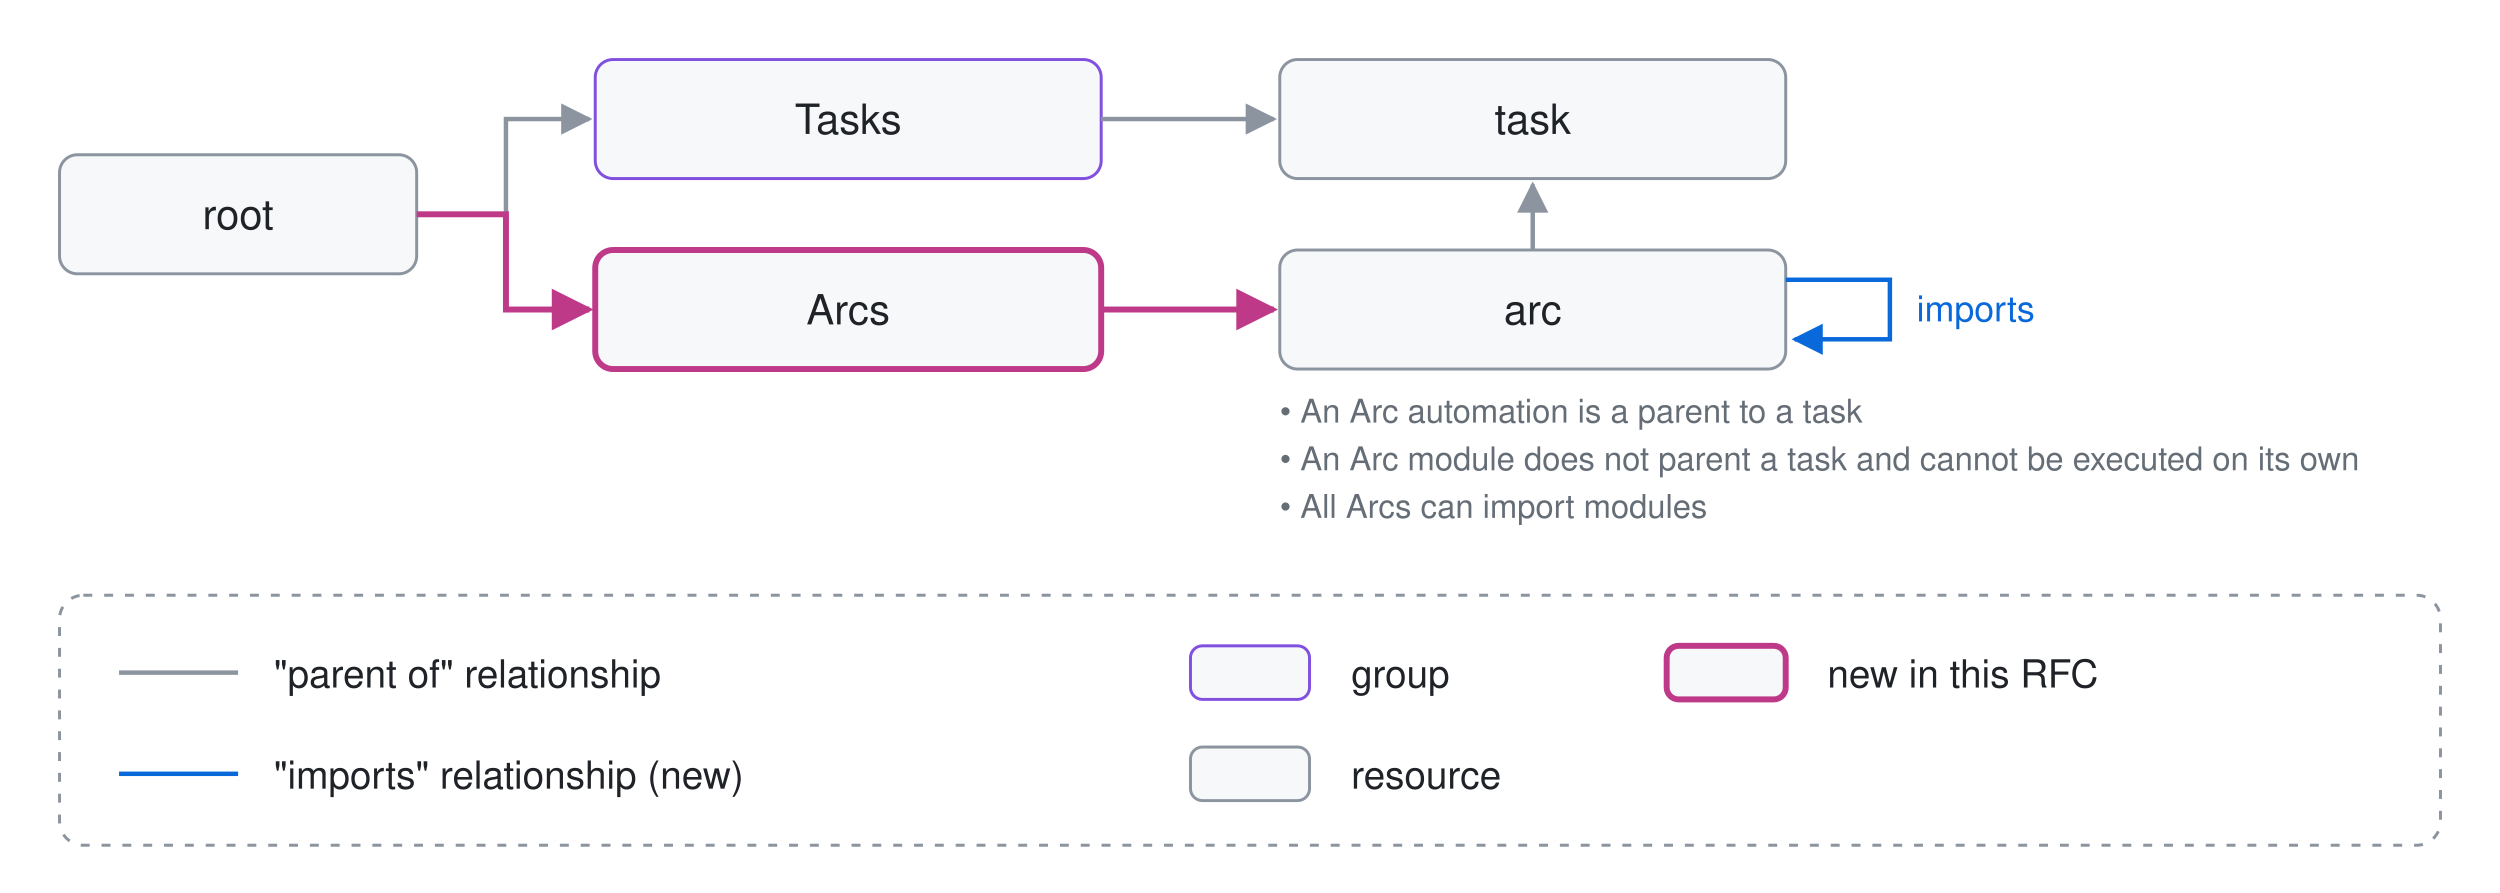
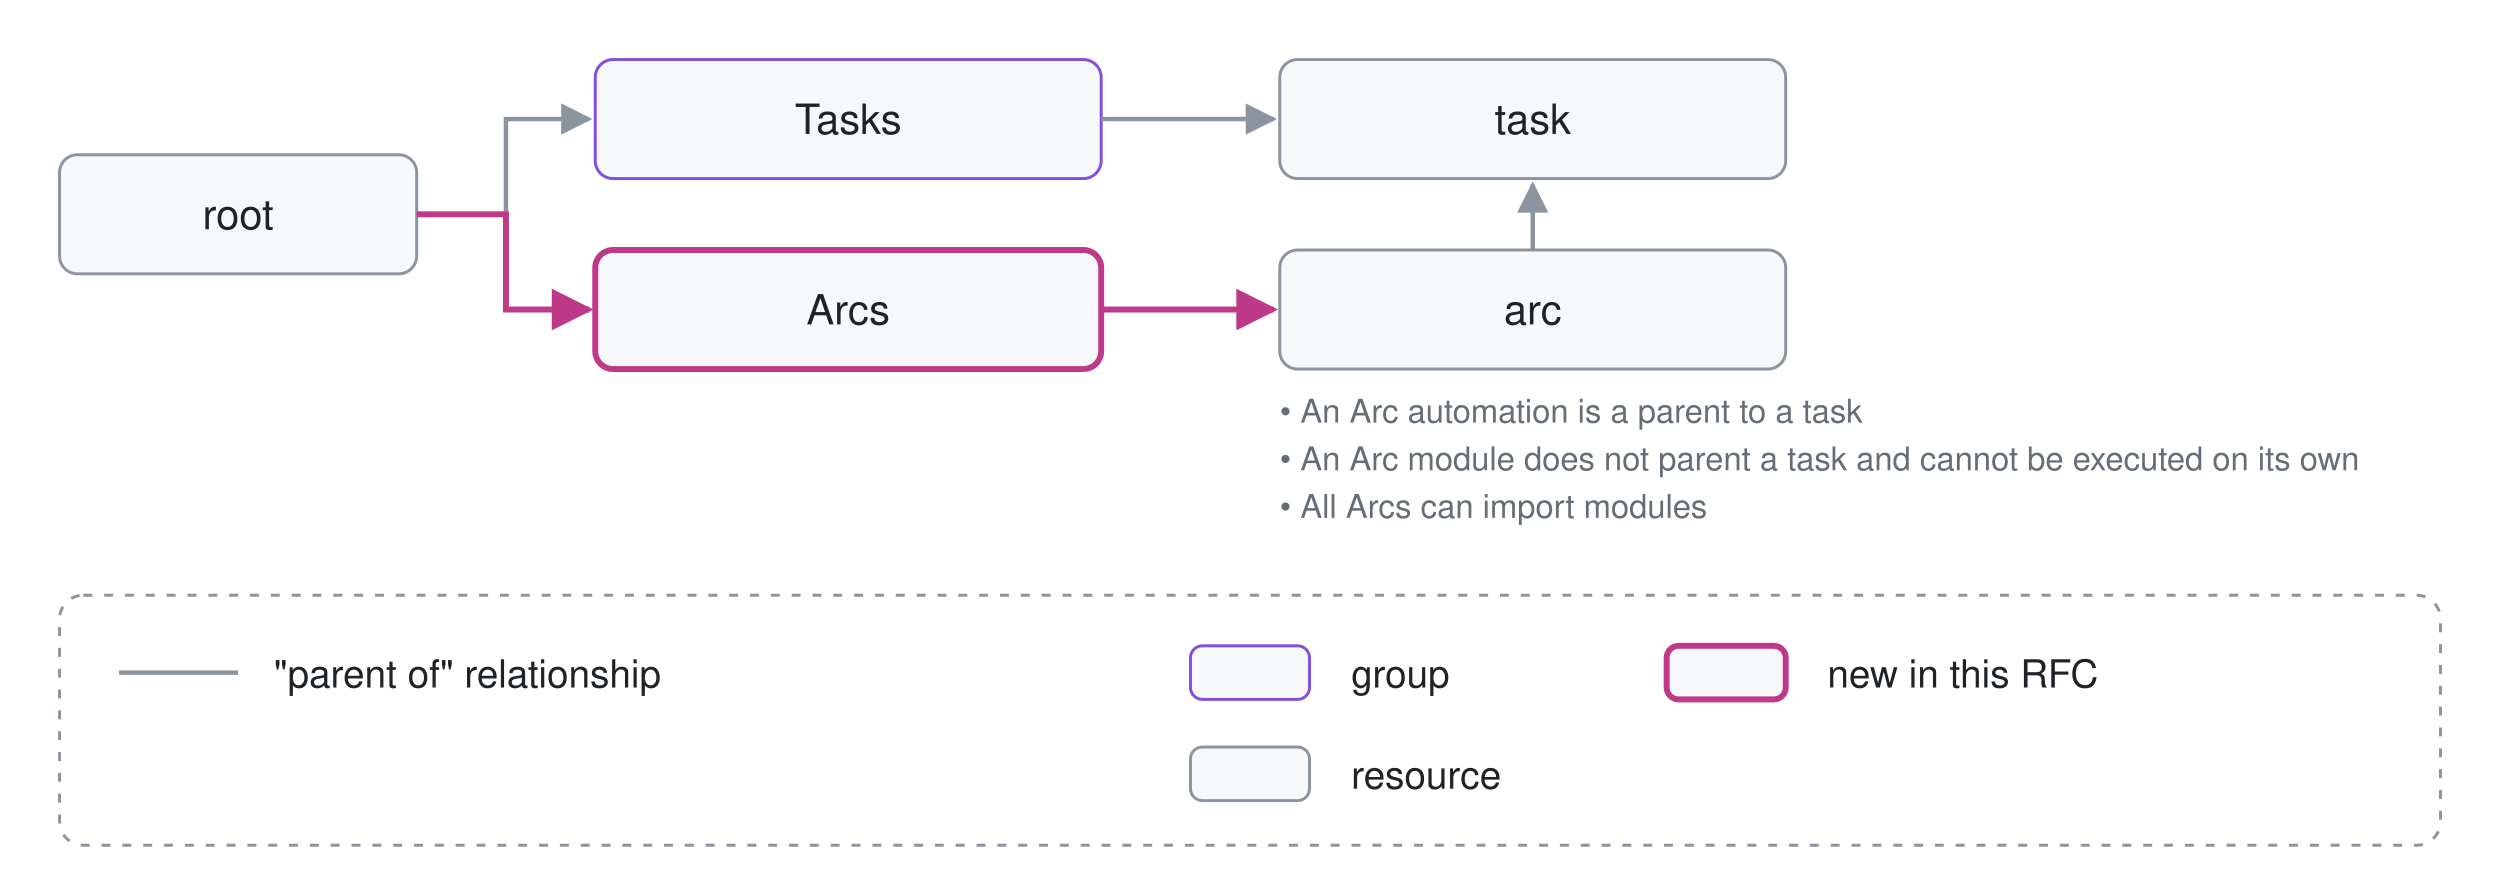
<svg xmlns="http://www.w3.org/2000/svg" viewBox="0 0 840 300" font-family="Helvetica, Arial, sans-serif" font-size="14">
  <style>
    .ink { fill: #1f2328; }
    .muted { fill: #656d76; }
    .edge { stroke: #8c959f; }
    .box { fill: #f6f8fa; stroke: #8c959f; }
    .group { fill: #f6f8fa; stroke: #8250df; }
    .new { stroke: #bf3989; stroke-width: 2; }
-     .imports { stroke: #0969da; }
-     .imports-ink { fill: #0969da; }
    @media (prefers-color-scheme: dark) {
      .ink { fill: #e6edf3; }
      .muted { fill: #8b949e; }
      .edge { stroke: #8b949e; }
      .box { fill: #161b22; stroke: #484f58; }
      .group { fill: #1c1730; stroke: #a371f7; }
      .new { stroke: #f778ba; }
-       .imports { stroke: #79c0ff; }
-       .imports-ink { fill: #79c0ff; }
    }
  </style>
  <defs>
    <marker id="arrow" viewBox="0 0 10 10" refX="9" refY="5" markerWidth="7" markerHeight="7" orient="auto">
      <path d="M0,0 L10,5 L0,10 z" fill="#8c959f" />
    </marker>
    <marker id="arrow-new" viewBox="0 0 10 10" refX="9" refY="5" markerWidth="7" markerHeight="7" orient="auto">
      <path d="M0,0 L10,5 L0,10 z" fill="#bf3989" />
-     </marker>
-     <marker id="arrow-imports" viewBox="0 0 10 10" refX="9" refY="5" markerWidth="7" markerHeight="7" orient="auto">
-       <path d="M0,0 L10,5 L0,10 z" fill="#0969da" />
    </marker>
  </defs>
  <rect class="box" x="20" y="52" width="120" height="40" rx="6" />
  <rect class="group" x="200" y="20" width="170" height="40" rx="6" />
  <rect class="group new" x="200" y="84" width="170" height="40" rx="6" />
  <rect class="box" x="430" y="20" width="170" height="40" rx="6" />
  <rect class="box" x="430" y="84" width="170" height="40" rx="6" />
  <g class="ink" text-anchor="middle">
    <text x="80" y="77">root</text>
    <text x="285" y="45">Tasks</text>
    <text x="285" y="109">Arcs</text>
    <text x="515" y="45">task</text>
    <text x="515" y="109">arc</text>
  </g>
  <g class="muted" font-size="11">
    <text x="430" y="142">• An Arc automation is a parent to a task</text>
    <text x="430" y="158">• An Arc module does not parent a task and cannot be executed on its own</text>
    <text x="430" y="174">• All Arcs can import modules</text>
  </g>
  <g fill="none" class="edge" stroke-width="1.5" marker-end="url(#arrow)">
    <path d="M140,72 H170 V40 H198" />
    <path d="M370,40 H428" />
    <path d="M515,84 V62" />
  </g>
  <g fill="none" class="new" marker-end="url(#arrow-new)">
    <path d="M140,72 H170 V104 H198" />
    <path d="M370,104 H428" />
  </g>
-   <path d="M600,94 H635 V114 H603" fill="none" class="imports" stroke-width="1.5" marker-end="url(#arrow-imports)" />
-   <text x="644" y="108" font-size="12" class="imports-ink">imports</text>
  <rect x="20" y="200" width="800" height="84" rx="8" fill="none" class="edge" stroke-width="1" stroke-dasharray="3 4" />
  <g font-size="13">
    <line x1="40" y1="226" x2="80" y2="226" class="edge" stroke-width="1.5" />
    <text x="92" y="231" class="ink">"parent of" relationship</text>
-     <line x1="40" y1="260" x2="80" y2="260" class="imports" stroke-width="1.5" />
-     <text x="92" y="265" class="ink">"imports" relationship (new)</text>
    <rect x="400" y="217" width="40" height="18" rx="4" class="group" />
    <text x="454" y="231" class="ink">group</text>
    <rect x="400" y="251" width="40" height="18" rx="4" class="box" />
    <text x="454" y="265" class="ink">resource</text>
    <rect x="560" y="217" width="40" height="18" rx="4" class="box new" />
    <text x="614" y="231" class="ink">new in this RFC</text>
  </g>
</svg>
